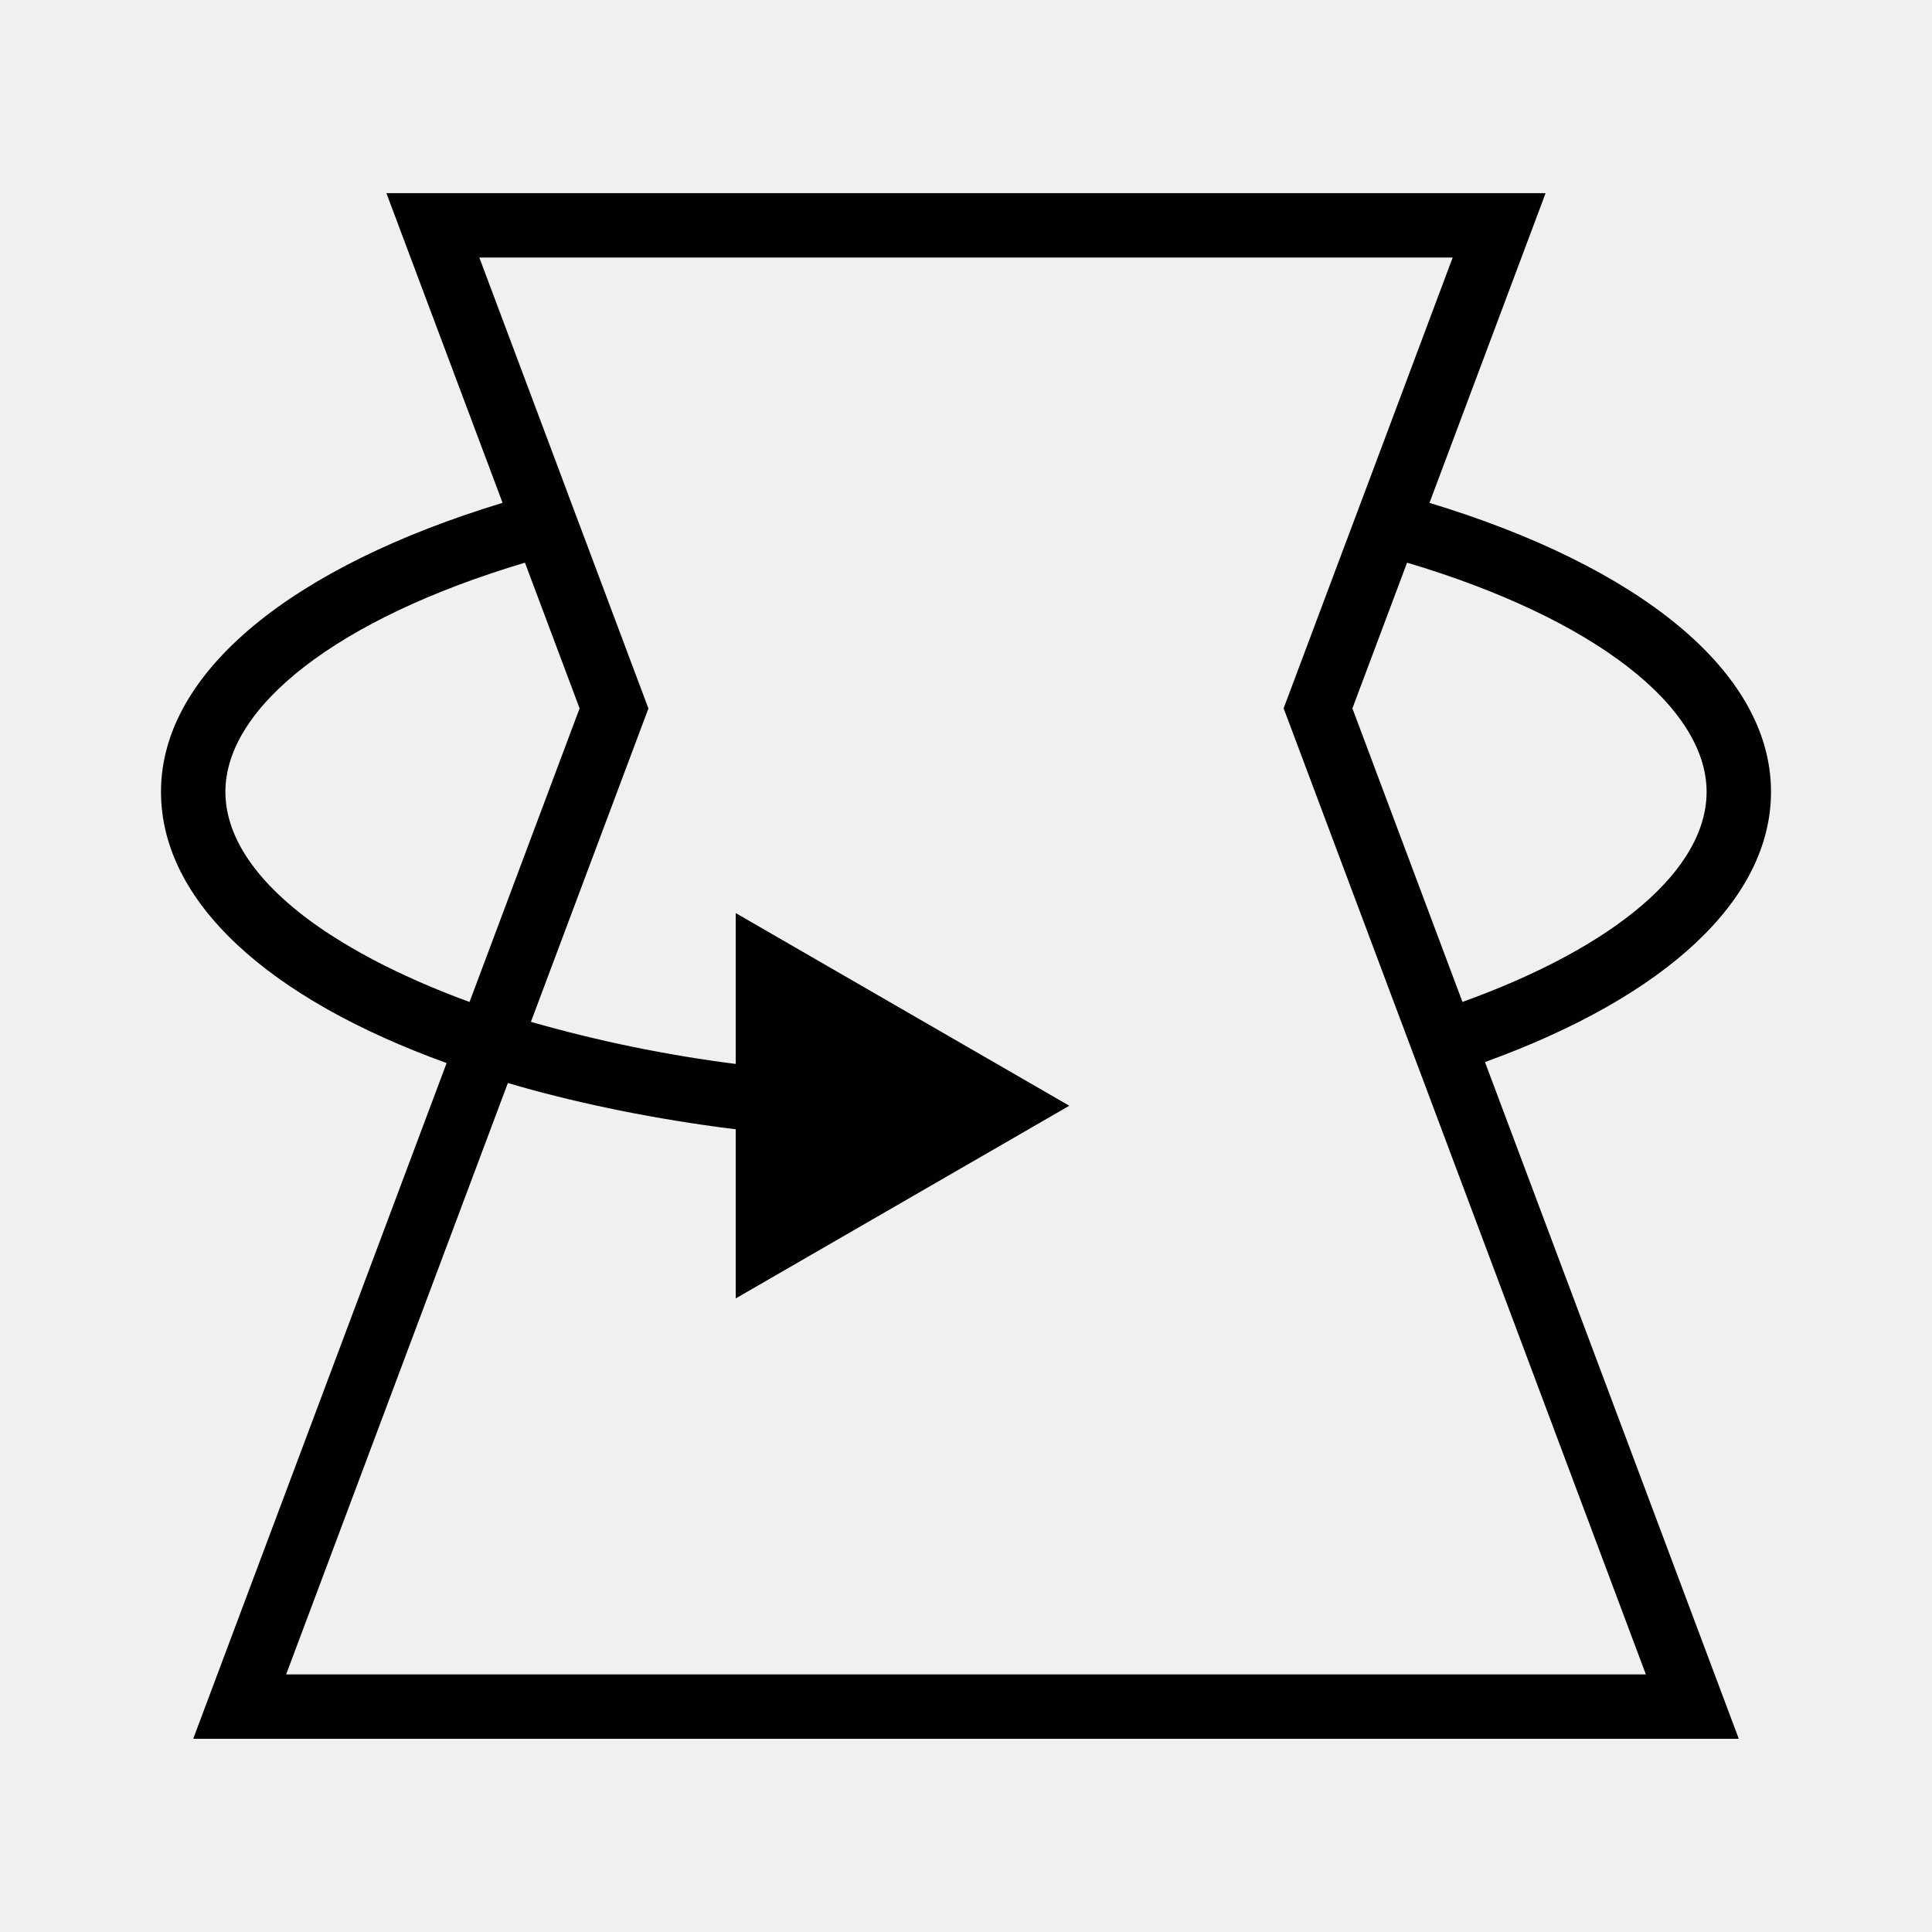
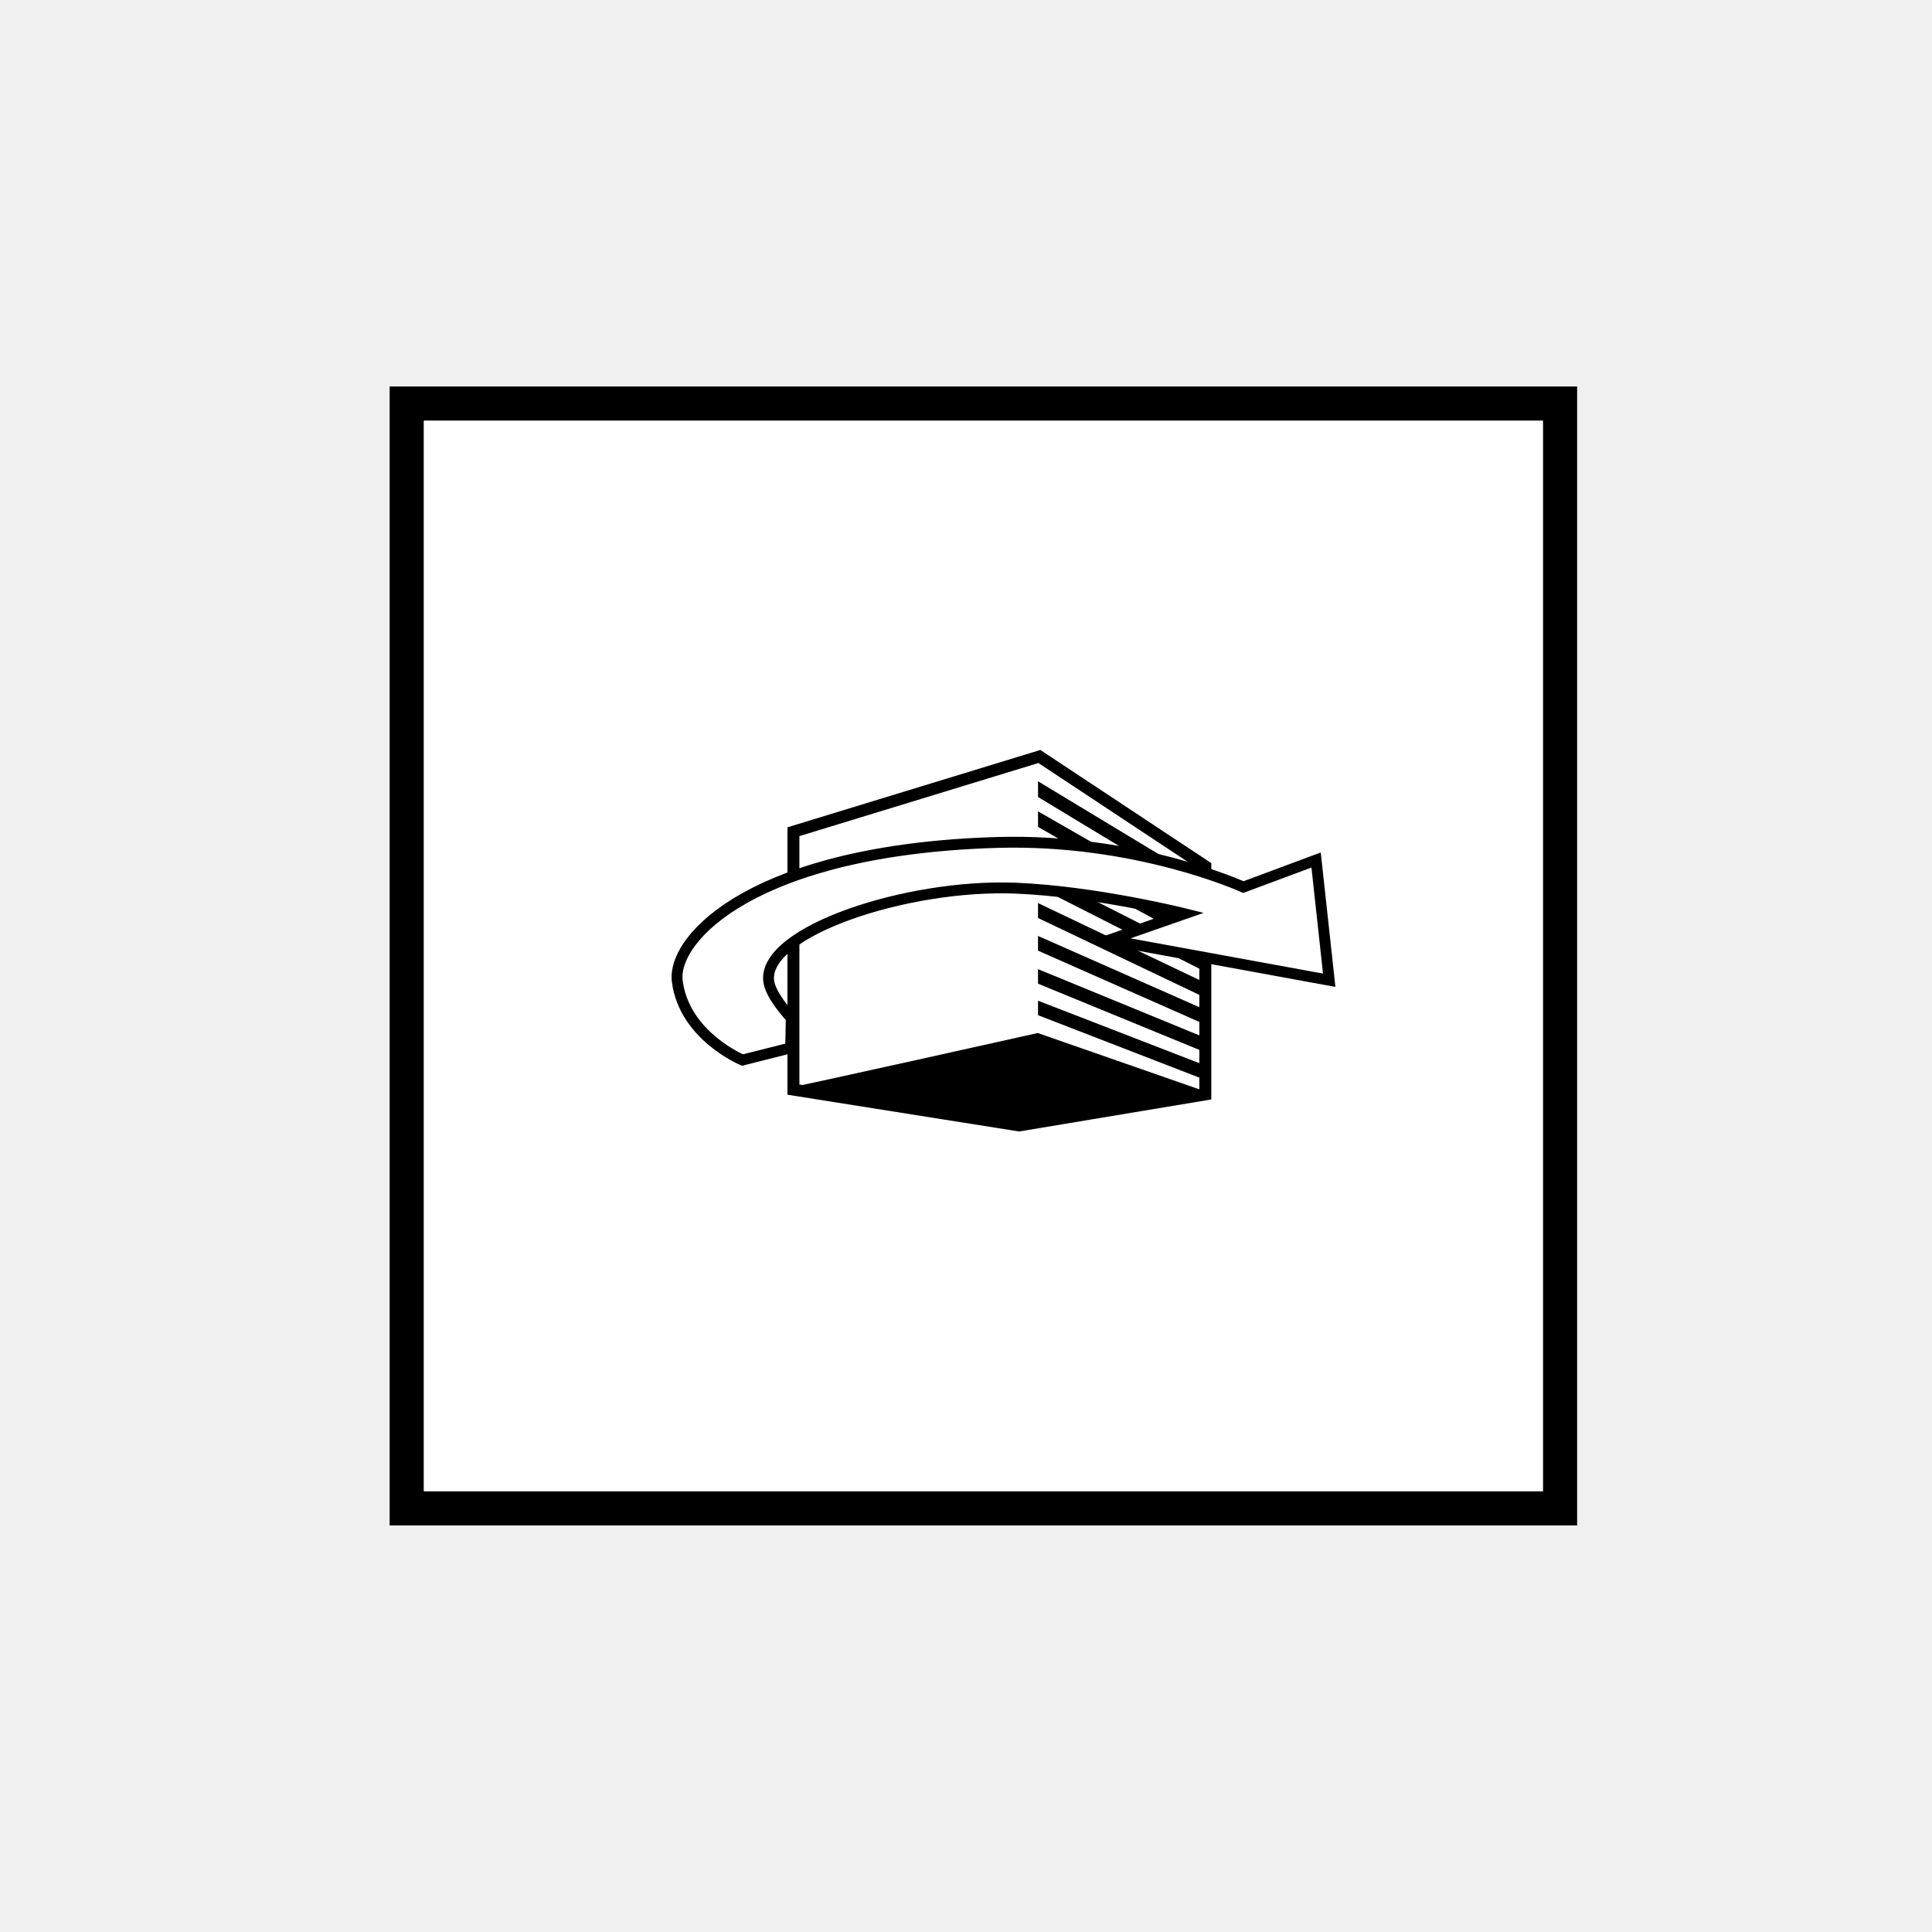
- <svg xmlns="http://www.w3.org/2000/svg" viewBox="0 0 30 30">
-   <switch>
-     <g>
-       <path d="M23.06 16.491c2.821-1.021 4.44-2.529 4.44-4.196 0-1.881-2.078-3.509-5.304-4.487h.001L24 2.999H6l1.804 4.809C4.579 8.786 2.5 10.414 2.5 12.295c0 1.708 1.669 3.213 4.435 4.212L3 27h24l-3.938-10.499-.002-.01zm3.44-4.196c0 1.208-1.414 2.406-3.791 3.263L21 10.999l.849-2.262c2.916.869 4.651 2.241 4.651 3.558zM6.143 15.077a8.95 8.95 0 0 1-1.078-.605l-.019-.012c-.978-.658-1.546-1.402-1.546-2.165 0-1.317 1.735-2.689 4.652-3.558l.001.004L9 10.999l-1.709 4.559a12.474 12.474 0 0 1-1.148-.481zM4.443 26l3.443-9.183c.989.291 2.087.523 3.282.686.04.006.081.01.121.015l.135.017v2.627l5.18-2.992-5.18-2.992v2.343a21.296 21.296 0 0 1-3.18-.654l1.693-4.515.132-.351-.132-.351-.815-2.173-.259-.689-.091-.245-1.329-3.544h15.114l-1.328 3.544-.221.588-.13.345-.814 2.171-.132.351.132.351 1.7 4.534.35.931L25.557 26H4.443z" />
+ <svg xmlns="http://www.w3.org/2000/svg" width="80mm" height="80mm" viewBox="0 0 283.465 283.465" id="svg38008" version="1.1">
+   <defs id="defs38010" />
+   <g id="layer1" transform="translate(0,-768.8976)">
+     <rect style="opacity:1;fill:#ffffff;fill-opacity:1;fill-rule:nonzero;stroke:#000000;stroke-width:5;stroke-linecap:square;stroke-linejoin:miter;stroke-miterlimit:4;stroke-dasharray:none;stroke-dashoffset:825.364;stroke-opacity:1" id="rect11707-7" width="169.228" height="162.102" x="59.669" y="828.106" ry="0" />
+     <g transform="matrix(0.9186997,0,0,0.9186997,-819.7462,820.5239)" id="g37582">
+       <path id="path37584" d="m 1058.082,65.574 25.704,17.012 0,35.1 -28.795,4.8 -35.081,-5.568 0,-39.67 z" style="color:#000000;font-style:normal;font-variant:normal;font-weight:normal;font-stretch:normal;font-size:medium;line-height:normal;font-family:sans-serif;text-indent:0;text-align:start;text-decoration:none;text-decoration-line:none;text-decoration-style:solid;text-decoration-color:#000000;letter-spacing:normal;word-spacing:normal;text-transform:none;direction:ltr;block-progression:tb;writing-mode:lr-tb;baseline-shift:baseline;text-anchor:start;white-space:normal;clip-rule:nonzero;display:inline;overflow:visible;visibility:visible;opacity:1;isolation:auto;mix-blend-mode:normal;color-interpolation:sRGB;color-interpolation-filters:linearRGB;solid-color:#000000;solid-opacity:1;fill:#ffffff;fill-opacity:1;fill-rule:nonzero;stroke:none;stroke-width:1;stroke-linecap:butt;stroke-linejoin:miter;stroke-miterlimit:10;stroke-dasharray:none;stroke-dashoffset:0;stroke-opacity:1;color-rendering:auto;image-rendering:auto;shape-rendering:auto;text-rendering:auto;enable-background:accumulate" />
+       <g id="g37586" transform="translate(140.2942,-30.22913)">
+         <path id="path37588" d="m 918.14,93.806 -0.432,0.134 -39.953,12.219 0,42.705 36.996,5.873 30.695,-5.117 0,-37.741 -27.305,-18.073 z m -0.305,2.086 25.704,17.012 0,35.1 -28.795,4.8 -35.081,-5.568 0,-39.67 38.172,-11.675 z" style="color:#000000;font-style:normal;font-variant:normal;font-weight:normal;font-stretch:normal;font-size:medium;line-height:normal;font-family:sans-serif;text-indent:0;text-align:start;text-decoration:none;text-decoration-line:none;text-decoration-style:solid;text-decoration-color:#000000;letter-spacing:normal;word-spacing:normal;text-transform:none;direction:ltr;block-progression:tb;writing-mode:lr-tb;baseline-shift:baseline;text-anchor:start;white-space:normal;clip-rule:nonzero;display:inline;overflow:visible;visibility:visible;opacity:1;isolation:auto;mix-blend-mode:normal;color-interpolation:sRGB;color-interpolation-filters:linearRGB;solid-color:#000000;solid-opacity:1;fill:#000000;fill-opacity:1;fill-rule:nonzero;stroke:none;stroke-width:1;stroke-linecap:butt;stroke-linejoin:miter;stroke-miterlimit:10;stroke-dasharray:none;stroke-dashoffset:0;stroke-opacity:1;color-rendering:auto;image-rendering:auto;shape-rendering:auto;text-rendering:auto;enable-background:accumulate" />
+         <path id="path37590" d="m 877.856,147.773 c 0.66,0 39.871,-8.761 39.871,-8.761 l 27.31,9.518 -31.387,5.181 z" style="opacity:1;fill:#000000;fill-opacity:1;fill-rule:nonzero;stroke:none;stroke-width:3;stroke-linecap:butt;stroke-linejoin:miter;stroke-miterlimit:10;stroke-dasharray:none;stroke-dashoffset:825.364;stroke-opacity:1" />
+         <path id="path37592" d="m 917.773,98.807 0,2.514 26.016,15.723 0,-2.512 z" style="color:#000000;font-style:normal;font-variant:normal;font-weight:normal;font-stretch:normal;font-size:medium;line-height:normal;font-family:sans-serif;text-indent:0;text-align:start;text-decoration:none;text-decoration-line:none;text-decoration-style:solid;text-decoration-color:#000000;letter-spacing:normal;word-spacing:normal;text-transform:none;direction:ltr;block-progression:tb;writing-mode:lr-tb;baseline-shift:baseline;text-anchor:start;white-space:normal;clip-rule:nonzero;display:inline;overflow:visible;visibility:visible;opacity:1;isolation:auto;mix-blend-mode:normal;color-interpolation:sRGB;color-interpolation-filters:linearRGB;solid-color:#000000;solid-opacity:1;fill:#000000;fill-opacity:1;fill-rule:nonzero;stroke:none;stroke-width:2.15;stroke-linecap:butt;stroke-linejoin:miter;stroke-miterlimit:10;stroke-dasharray:none;stroke-dashoffset:825.364;stroke-opacity:1;color-rendering:auto;image-rendering:auto;shape-rendering:auto;text-rendering:auto;enable-background:accumulate" />
+         <path id="path37594" d="m 917.773,133.854 0,2.312 26.887,10.409 0,-2.312 z" style="color:#000000;font-style:normal;font-variant:normal;font-weight:normal;font-stretch:normal;font-size:medium;line-height:normal;font-family:sans-serif;text-indent:0;text-align:start;text-decoration:none;text-decoration-line:none;text-decoration-style:solid;text-decoration-color:#000000;letter-spacing:normal;word-spacing:normal;text-transform:none;direction:ltr;block-progression:tb;writing-mode:lr-tb;baseline-shift:baseline;text-anchor:start;white-space:normal;clip-rule:nonzero;display:inline;overflow:visible;visibility:visible;opacity:1;isolation:auto;mix-blend-mode:normal;color-interpolation:sRGB;color-interpolation-filters:linearRGB;solid-color:#000000;solid-opacity:1;fill:#000000;fill-opacity:1;fill-rule:nonzero;stroke:none;stroke-width:2.15;stroke-linecap:butt;stroke-linejoin:miter;stroke-miterlimit:10;stroke-dasharray:none;stroke-dashoffset:825.364;stroke-opacity:1;color-rendering:auto;image-rendering:auto;shape-rendering:auto;text-rendering:auto;enable-background:accumulate" />
+         <path id="path37596" d="m 917.773,103.609 0,2.479 26.402,15.156 0,-2.479 z" style="color:#000000;font-style:normal;font-variant:normal;font-weight:normal;font-stretch:normal;font-size:medium;line-height:normal;font-family:sans-serif;text-indent:0;text-align:start;text-decoration:none;text-decoration-line:none;text-decoration-style:solid;text-decoration-color:#000000;letter-spacing:normal;word-spacing:normal;text-transform:none;direction:ltr;block-progression:tb;writing-mode:lr-tb;baseline-shift:baseline;text-anchor:start;white-space:normal;clip-rule:nonzero;display:inline;overflow:visible;visibility:visible;opacity:1;isolation:auto;mix-blend-mode:normal;color-interpolation:sRGB;color-interpolation-filters:linearRGB;solid-color:#000000;solid-opacity:1;fill:#000000;fill-opacity:1;fill-rule:nonzero;stroke:none;stroke-width:2.15;stroke-linecap:butt;stroke-linejoin:miter;stroke-miterlimit:10;stroke-dasharray:none;stroke-dashoffset:825.364;stroke-opacity:1;color-rendering:auto;image-rendering:auto;shape-rendering:auto;text-rendering:auto;enable-background:accumulate" />
+         <path id="path37598" d="m 917.773,108.309 0,2.445 26.596,14.416 0,-2.445 z" style="color:#000000;font-style:normal;font-variant:normal;font-weight:normal;font-stretch:normal;font-size:medium;line-height:normal;font-family:sans-serif;text-indent:0;text-align:start;text-decoration:none;text-decoration-line:none;text-decoration-style:solid;text-decoration-color:#000000;letter-spacing:normal;word-spacing:normal;text-transform:none;direction:ltr;block-progression:tb;writing-mode:lr-tb;baseline-shift:baseline;text-anchor:start;white-space:normal;clip-rule:nonzero;display:inline;overflow:visible;visibility:visible;opacity:1;isolation:auto;mix-blend-mode:normal;color-interpolation:sRGB;color-interpolation-filters:linearRGB;solid-color:#000000;solid-opacity:1;fill:#000000;fill-opacity:1;fill-rule:nonzero;stroke:none;stroke-width:2.15;stroke-linecap:butt;stroke-linejoin:miter;stroke-miterlimit:10;stroke-dasharray:none;stroke-dashoffset:825.364;stroke-opacity:1;color-rendering:auto;image-rendering:auto;shape-rendering:auto;text-rendering:auto;enable-background:accumulate" />
+         <path id="path37600" d="m 917.773,113.27 0,2.412 26.5,13.434 0,-2.412 z" style="color:#000000;font-style:normal;font-variant:normal;font-weight:normal;font-stretch:normal;font-size:medium;line-height:normal;font-family:sans-serif;text-indent:0;text-align:start;text-decoration:none;text-decoration-line:none;text-decoration-style:solid;text-decoration-color:#000000;letter-spacing:normal;word-spacing:normal;text-transform:none;direction:ltr;block-progression:tb;writing-mode:lr-tb;baseline-shift:baseline;text-anchor:start;white-space:normal;clip-rule:nonzero;display:inline;overflow:visible;visibility:visible;opacity:1;isolation:auto;mix-blend-mode:normal;color-interpolation:sRGB;color-interpolation-filters:linearRGB;solid-color:#000000;solid-opacity:1;fill:#000000;fill-opacity:1;fill-rule:nonzero;stroke:none;stroke-width:2.15;stroke-linecap:butt;stroke-linejoin:miter;stroke-miterlimit:10;stroke-dasharray:none;stroke-dashoffset:825.364;stroke-opacity:1;color-rendering:auto;image-rendering:auto;shape-rendering:auto;text-rendering:auto;enable-background:accumulate" />
+         <path id="path37602" d="m 917.773,118.26 0,2.381 26.693,12.727 0,-2.381 z" style="color:#000000;font-style:normal;font-variant:normal;font-weight:normal;font-stretch:normal;font-size:medium;line-height:normal;font-family:sans-serif;text-indent:0;text-align:start;text-decoration:none;text-decoration-line:none;text-decoration-style:solid;text-decoration-color:#000000;letter-spacing:normal;word-spacing:normal;text-transform:none;direction:ltr;block-progression:tb;writing-mode:lr-tb;baseline-shift:baseline;text-anchor:start;white-space:normal;clip-rule:nonzero;display:inline;overflow:visible;visibility:visible;opacity:1;isolation:auto;mix-blend-mode:normal;color-interpolation:sRGB;color-interpolation-filters:linearRGB;solid-color:#000000;solid-opacity:1;fill:#000000;fill-opacity:1;fill-rule:nonzero;stroke:none;stroke-width:2.15;stroke-linecap:butt;stroke-linejoin:miter;stroke-miterlimit:10;stroke-dasharray:none;stroke-dashoffset:825.364;stroke-opacity:1;color-rendering:auto;image-rendering:auto;shape-rendering:auto;text-rendering:auto;enable-background:accumulate" />
+         <path id="path37604" d="m 917.773,123.51 0,2.35 26.596,11.75 0,-2.352 z" style="color:#000000;font-style:normal;font-variant:normal;font-weight:normal;font-stretch:normal;font-size:medium;line-height:normal;font-family:sans-serif;text-indent:0;text-align:start;text-decoration:none;text-decoration-line:none;text-decoration-style:solid;text-decoration-color:#000000;letter-spacing:normal;word-spacing:normal;text-transform:none;direction:ltr;block-progression:tb;writing-mode:lr-tb;baseline-shift:baseline;text-anchor:start;white-space:normal;clip-rule:nonzero;display:inline;overflow:visible;visibility:visible;opacity:1;isolation:auto;mix-blend-mode:normal;color-interpolation:sRGB;color-interpolation-filters:linearRGB;solid-color:#000000;solid-opacity:1;fill:#000000;fill-opacity:1;fill-rule:nonzero;stroke:none;stroke-width:2.15;stroke-linecap:butt;stroke-linejoin:miter;stroke-miterlimit:10;stroke-dasharray:none;stroke-dashoffset:825.364;stroke-opacity:1;color-rendering:auto;image-rendering:auto;shape-rendering:auto;text-rendering:auto;enable-background:accumulate" />
+         <path id="path37606" d="m 917.773,128.815 0,2.32 26.791,10.997 0,-2.32 z" style="color:#000000;font-style:normal;font-variant:normal;font-weight:normal;font-stretch:normal;font-size:medium;line-height:normal;font-family:sans-serif;text-indent:0;text-align:start;text-decoration:none;text-decoration-line:none;text-decoration-style:solid;text-decoration-color:#000000;letter-spacing:normal;word-spacing:normal;text-transform:none;direction:ltr;block-progression:tb;writing-mode:lr-tb;baseline-shift:baseline;text-anchor:start;white-space:normal;clip-rule:nonzero;display:inline;overflow:visible;visibility:visible;opacity:1;isolation:auto;mix-blend-mode:normal;color-interpolation:sRGB;color-interpolation-filters:linearRGB;solid-color:#000000;solid-opacity:1;fill:#000000;fill-opacity:1;fill-rule:nonzero;stroke:none;stroke-width:2.15;stroke-linecap:butt;stroke-linejoin:miter;stroke-miterlimit:10;stroke-dasharray:none;stroke-dashoffset:825.364;stroke-opacity:1;color-rendering:auto;image-rendering:auto;shape-rendering:auto;text-rendering:auto;enable-background:accumulate" />
+       </g>
    </g>
-   </switch>
+     <path style="opacity:1;fill:#ffffff;fill-opacity:1;fill-rule:nonzero;stroke:#000000;stroke-width:1.595;stroke-linecap:butt;stroke-linejoin:miter;stroke-miterlimit:10;stroke-dasharray:none;stroke-dashoffset:825.364;stroke-opacity:1" d="m 116.004,922.646 -7.069,1.781 c 0,0 -8.53,-3.535 -9.562,-11.548 -0.824,-6.405 11.448,-19.316 46.871,-20.375 20.524,-0.613 36.184,6.548 36.184,6.548 l 10.673,-3.972 1.921,17.639 -32.254,-5.906 11.047,-3.851 c 0,0 -13.144,-3.288 -24.852,-3.753 -15.842,-0.628 -36.985,6.314 -36.184,13.591 0.248,2.248 3.316,5.443 3.316,5.443 z" id="path17218" />
+   </g>
</svg>
